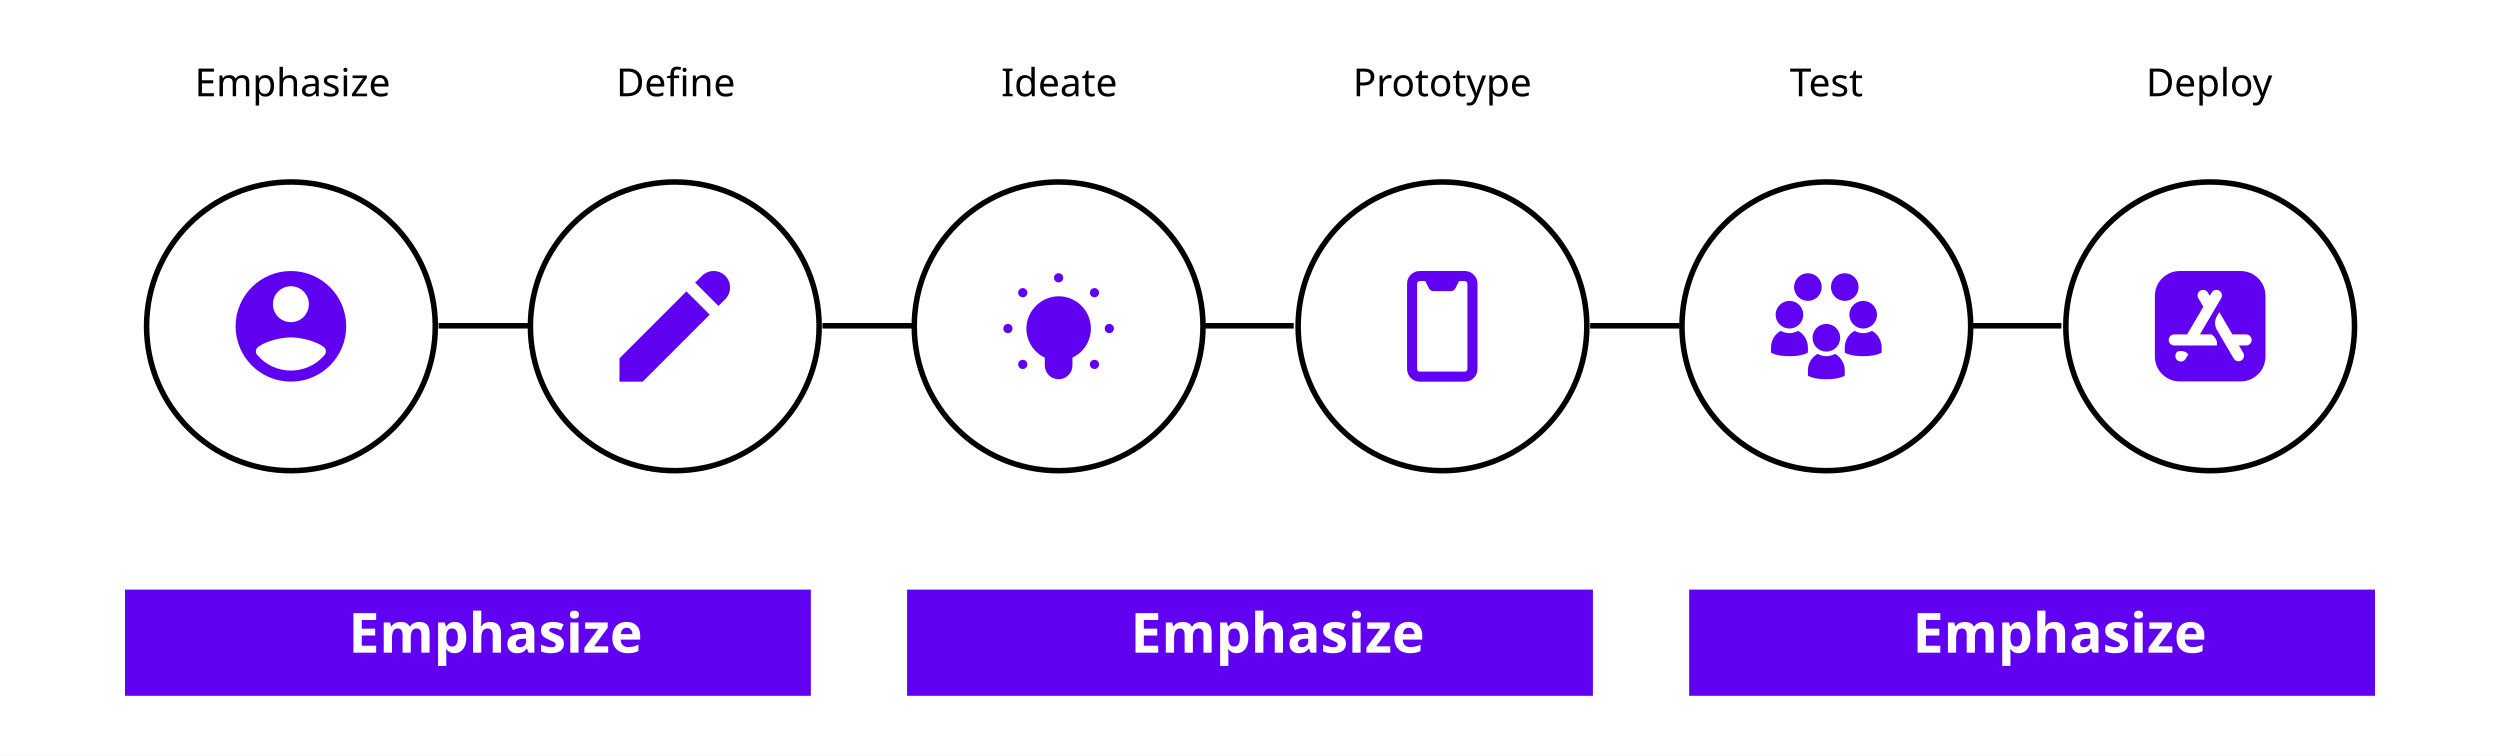
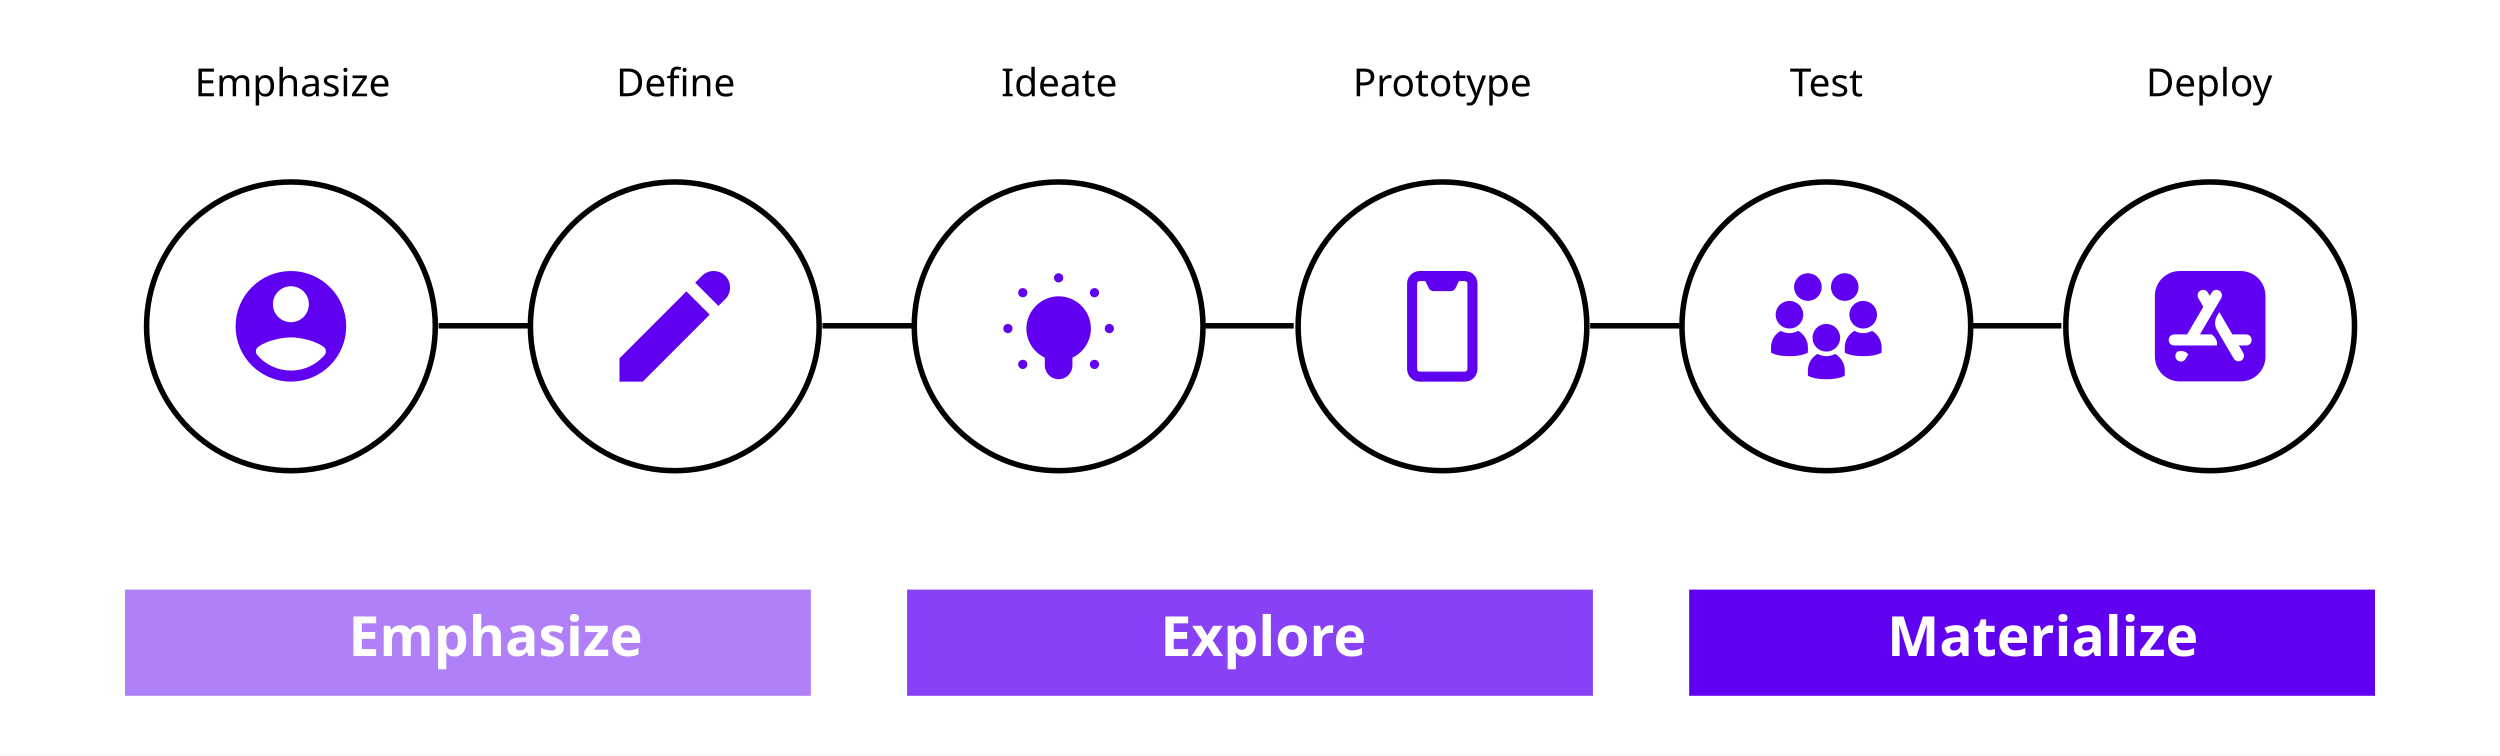
<svg xmlns="http://www.w3.org/2000/svg" width="2260" height="683" viewBox="0 0 2260 683">
  <defs>
    <clipPath id="clip-img_designprocess">
      <rect width="2260" height="683" />
    </clipPath>
  </defs>
  <g id="img_designprocess" clip-path="url(#clip-img_designprocess)">
    <rect width="2260" height="683" fill="#fff" />
    <g id="Group_1328" data-name="Group 1328" transform="translate(0 -238)">
      <text id="Emphasize" transform="translate(176 325)" font-size="35" font-family="Quicksand-Medium, Quicksand" font-weight="500">
        <tspan x="0" y="0">Emphasize</tspan>
      </text>
      <text id="Define" transform="translate(557 325)" font-size="35" font-family="Quicksand-Medium, Quicksand" font-weight="500">
        <tspan x="0" y="0">Define</tspan>
      </text>
      <text id="Ideate" transform="translate(905 325)" font-size="35" font-family="Quicksand-Medium, Quicksand" font-weight="500">
        <tspan x="0" y="0">Ideate</tspan>
      </text>
      <text id="Prototype" transform="translate(1223 325)" font-size="35" font-family="Quicksand-Medium, Quicksand" font-weight="500">
        <tspan x="0" y="0">Prototype</tspan>
      </text>
      <text id="Test" transform="translate(1618 325)" font-size="35" font-family="Quicksand-Medium, Quicksand" font-weight="500">
        <tspan x="0" y="0">Test</tspan>
      </text>
      <text id="Deploy" transform="translate(1940 325)" font-size="35" font-family="Quicksand-Medium, Quicksand" font-weight="500">
        <tspan x="0" y="0">Deploy</tspan>
      </text>
      <g id="Group_1" data-name="Group 1" transform="translate(-5 12)">
        <path id="icons8-male-user" d="M52,2a50,50,0,1,0,50,50A50,50,0,0,0,52,2Zm0,13.75A16.25,16.25,0,1,1,35.75,32,16.25,16.25,0,0,1,52,15.75ZM52,92A39.891,39.891,0,0,1,21.56,77.94a5.077,5.077,0,0,1,.865-7.355C30.01,64.88,43.83,62,52,62s21.99,2.88,29.58,8.585a5.078,5.078,0,0,1,.865,7.355A39.909,39.909,0,0,1,52,92Z" transform="translate(215.978 469)" fill="#6000f1" />
        <g id="Ellipse_1" data-name="Ellipse 1" transform="translate(135 388)" fill="none" stroke="#000" stroke-width="5">
          <circle cx="133" cy="133" r="133" stroke="none" />
          <circle cx="133" cy="133" r="130.5" fill="none" />
        </g>
      </g>
      <g id="Group_2" data-name="Group 2" transform="translate(32 13)">
        <path id="icons8-edit" d="M63.526,20.424,3,80.947V102H24.053L84.579,41.475ZM98.642,6.361a14.883,14.883,0,0,0-21.053,0l-6.168,6.168L92.474,33.581l6.168-6.168A14.891,14.891,0,0,0,98.642,6.361Z" transform="translate(525 468.001)" fill="#6000f1" />
        <g id="Ellipse_2" data-name="Ellipse 2" transform="translate(445 387)" fill="none" stroke="#000" stroke-width="5">
          <circle cx="133" cy="133" r="133" stroke="none" />
          <circle cx="133" cy="133" r="130.5" fill="none" />
        </g>
      </g>
      <g id="Group_3" data-name="Group 3" transform="translate(379 13)">
        <g id="Ellipse_2-2" data-name="Ellipse 2" transform="translate(445 387)" fill="none" stroke="#000" stroke-width="5">
          <circle cx="133" cy="133" r="133" stroke="none" />
          <circle cx="133" cy="133" r="130.5" fill="none" />
        </g>
      </g>
      <g id="Group_4" data-name="Group 4" transform="translate(726 13)">
        <g id="Ellipse_2-3" data-name="Ellipse 2" transform="translate(445 387)" fill="none" stroke="#000" stroke-width="5">
          <circle cx="133" cy="133" r="133" stroke="none" />
          <circle cx="133" cy="133" r="130.5" fill="none" />
        </g>
      </g>
      <g id="Group_5" data-name="Group 5" transform="translate(1073 13)">
        <g id="Ellipse_2-4" data-name="Ellipse 2" transform="translate(445 387)" fill="none" stroke="#000" stroke-width="5">
          <circle cx="133" cy="133" r="133" stroke="none" />
          <circle cx="133" cy="133" r="130.5" fill="none" />
        </g>
      </g>
      <g id="Group_6" data-name="Group 6" transform="translate(1420 13)">
        <g id="Ellipse_2-5" data-name="Ellipse 2" transform="translate(445 387)" fill="none" stroke="#000" stroke-width="5">
          <circle cx="133" cy="133" r="133" stroke="none" />
          <circle cx="133" cy="133" r="130.5" fill="none" />
        </g>
      </g>
      <g id="Group_1327" data-name="Group 1327" transform="translate(0 -15)">
-         <g id="Group_1324" data-name="Group 1324" transform="translate(-17 -53)">
+         <g id="Group_1324" data-name="Group 1324" transform="translate(-17 -53)" opacity="0.5">
          <rect id="Rectangle_929" data-name="Rectangle 929" width="620" height="96" transform="translate(130 839)" fill="#6001f1" />
-           <text id="Emphasize-2" data-name="Emphasize" transform="translate(332 830)" fill="#fff" font-size="50" font-family="FairwaterScript-Bold, Fairwater Script" font-weight="700">
-             <tspan x="0" y="66">Emphasize</tspan>
+           <text id="Emphasize-2" data-name="Emphasize" transform="translate(332 899)" fill="#fff" font-size="50" font-family="FairwaterScript-Bold, Fairwater Script" font-weight="700">
+             <tspan x="0" y="0">Emphasize</tspan>
          </text>
        </g>
        <g id="Group_1325" data-name="Group 1325" transform="translate(-17 -46)">
-           <rect id="Rectangle_930" data-name="Rectangle 930" width="620" height="96" transform="translate(837 832)" fill="#6001f1" />
-           <text id="Emphasize-3" data-name="Emphasize" transform="translate(1039 823)" fill="#fff" font-size="50" font-family="FairwaterScript-Bold, Fairwater Script" font-weight="700">
-             <tspan x="0" y="66">Emphasize</tspan>
+           <rect id="Rectangle_930" data-name="Rectangle 930" width="620" height="96" transform="translate(837 832)" fill="#6001f1" opacity="0.75" />
+           <text id="Explore" transform="translate(1066 892)" fill="#fff" font-size="50" font-family="FairwaterScript-Bold, Fairwater Script" font-weight="700">
+             <tspan x="0" y="0">Explore</tspan>
          </text>
        </g>
        <g id="Group_1326" data-name="Group 1326" transform="translate(-17 -46)">
          <g id="Group_1323" data-name="Group 1323" transform="translate(0 -10)">
            <rect id="Rectangle_931" data-name="Rectangle 931" width="620" height="96" transform="translate(1544 842)" fill="#6001f1" />
-             <text id="Emphasize-4" data-name="Emphasize" transform="translate(1746 833)" fill="#fff" font-size="50" font-family="FairwaterScript-Bold, Fairwater Script" font-weight="700">
-               <tspan x="0" y="66">Emphasize</tspan>
+             <text id="Materialize" transform="translate(1723 902)" fill="#fff" font-size="50" font-family="FairwaterScript-Bold, Fairwater Script" font-weight="700">
+               <tspan x="0" y="0">Materialize</tspan>
            </text>
          </g>
        </g>
      </g>
      <path id="icons8-apple-app-store" d="M82.522,5.074H27.478A22.476,22.476,0,0,0,5,27.549v54.84a22.478,22.478,0,0,0,22.478,22.478H82.525A22.479,22.479,0,0,0,105,82.389V27.549A22.476,22.476,0,0,0,82.522,5.074Zm-49.6,79.2A5,5,0,1,1,24.3,79.224l.727-1.243a12.251,12.251,0,0,1,4.035-.585h.013a8.342,8.342,0,0,1,6.16,2.94ZM61.033,72.389H22.5a5,5,0,1,1,0-10H34.163L48.828,37.364,44.3,29.637a5,5,0,0,1,8.628-5.057l1.695,2.892,1.695-2.892a5,5,0,1,1,8.627,5.057L45.753,62.389H56.2a12.274,12.274,0,0,1,3.873,4.1l.007.01A8.326,8.326,0,0,1,61.033,72.389Zm26.467,0H80.942l4.005,6.833a5,5,0,0,1-8.628,5.052L60.942,58.032a12.484,12.484,0,0,1,.272-12.357l2.065-3.432,11.8,20.147H87.5a5,5,0,1,1,0,10Z" transform="translate(1943 477.926)" fill="#6001f1" />
      <path id="icons8-iphone-x" d="M68.636,89.636V12.364A11.368,11.368,0,0,0,57.273,1H16.364A11.368,11.368,0,0,0,5,12.364V89.636A11.368,11.368,0,0,0,16.364,101H57.273A11.368,11.368,0,0,0,68.636,89.636ZM57.273,91.909H16.364a2.274,2.274,0,0,1-2.273-2.273V12.364a2.274,2.274,0,0,1,2.273-2.273h5.114l3.291,6.577a4.539,4.539,0,0,0,4.064,2.514H44.614a4.539,4.539,0,0,0,4.064-2.514l3.291-6.577h5.3a2.274,2.274,0,0,1,2.273,2.273V89.636A2.274,2.274,0,0,1,57.273,91.909Z" transform="translate(1267 482)" fill="#6001f1" />
      <path id="icons8-light-on" d="M79.167,50A29.2,29.2,0,0,0,49.492,20.837,29.536,29.536,0,0,0,20.854,48.908,29.163,29.163,0,0,0,37.5,76.313v7.021A12.5,12.5,0,0,0,50,95.833h0a12.5,12.5,0,0,0,12.5-12.5V76.313A29.174,29.174,0,0,0,79.167,50Zm16.667-4.167A4.167,4.167,0,1,0,100,50,4.167,4.167,0,0,0,95.833,45.833Zm-91.667,0A4.167,4.167,0,1,0,8.333,50a4.167,4.167,0,0,0-4.167-4.167ZM50,0a4.167,4.167,0,1,0,4.167,4.167A4.167,4.167,0,0,0,50,0ZM82.408,78.242a4.167,4.167,0,1,0,4.167,4.167A4.167,4.167,0,0,0,82.408,78.242ZM17.592,13.425a4.167,4.167,0,1,0,4.167,4.167,4.167,4.167,0,0,0-4.167-4.167Zm0,64.817a4.167,4.167,0,1,0,4.167,4.167A4.167,4.167,0,0,0,17.592,78.242ZM82.408,13.425a4.167,4.167,0,1,0,4.167,4.167,4.167,4.167,0,0,0-4.167-4.167Z" transform="translate(907 485)" fill="#6001f1" />
      <path id="icons8-user-groups" d="M33.333,1a12.5,12.5,0,1,0,12.5,12.5A12.5,12.5,0,0,0,33.333,1ZM66.667,1a12.5,12.5,0,1,0,12.5,12.5A12.5,12.5,0,0,0,66.667,1ZM50,46.833a12.5,12.5,0,1,0,12.5,12.5A12.5,12.5,0,0,0,50,46.833Zm7.917,27.083A17.234,17.234,0,0,1,50,76a17.234,17.234,0,0,1-7.917-2.083A17.185,17.185,0,0,0,33.333,88.5v5S37.5,96.833,50,96.833,66.667,93.5,66.667,93.5v-5A17.185,17.185,0,0,0,57.917,73.917ZM83.333,26a12.5,12.5,0,1,0,12.5,12.5A12.5,12.5,0,0,0,83.333,26ZM91.25,53.083a16.083,16.083,0,0,1-15.833,0,17.185,17.185,0,0,0-8.75,14.583v5S70.833,76,83.333,76,100,72.667,100,72.667v-5A17.185,17.185,0,0,0,91.25,53.083ZM16.667,26a12.5,12.5,0,1,0,12.5,12.5A12.5,12.5,0,0,0,16.667,26Zm7.917,27.083a17.234,17.234,0,0,1-7.917,2.083A17.234,17.234,0,0,1,8.75,53.083,17.185,17.185,0,0,0,0,67.667v5S4.167,76,16.667,76s16.667-3.333,16.667-3.333v-5A17.185,17.185,0,0,0,24.583,53.083Z" transform="translate(1601 484)" fill="#6001f1" />
      <line id="Line_6" data-name="Line 6" x2="81" transform="translate(396.5 532.5)" fill="none" stroke="#000" stroke-width="5" />
      <line id="Line_7" data-name="Line 7" x2="81" transform="translate(743.5 532.5)" fill="none" stroke="#000" stroke-width="5" />
      <line id="Line_8" data-name="Line 8" x2="81" transform="translate(1088.5 532.5)" fill="none" stroke="#000" stroke-width="5" />
      <line id="Line_9" data-name="Line 9" x2="81" transform="translate(1437.5 532.5)" fill="none" stroke="#000" stroke-width="5" />
      <line id="Line_10" data-name="Line 10" x2="81" transform="translate(1782.5 532.5)" fill="none" stroke="#000" stroke-width="5" />
    </g>
  </g>
</svg>
